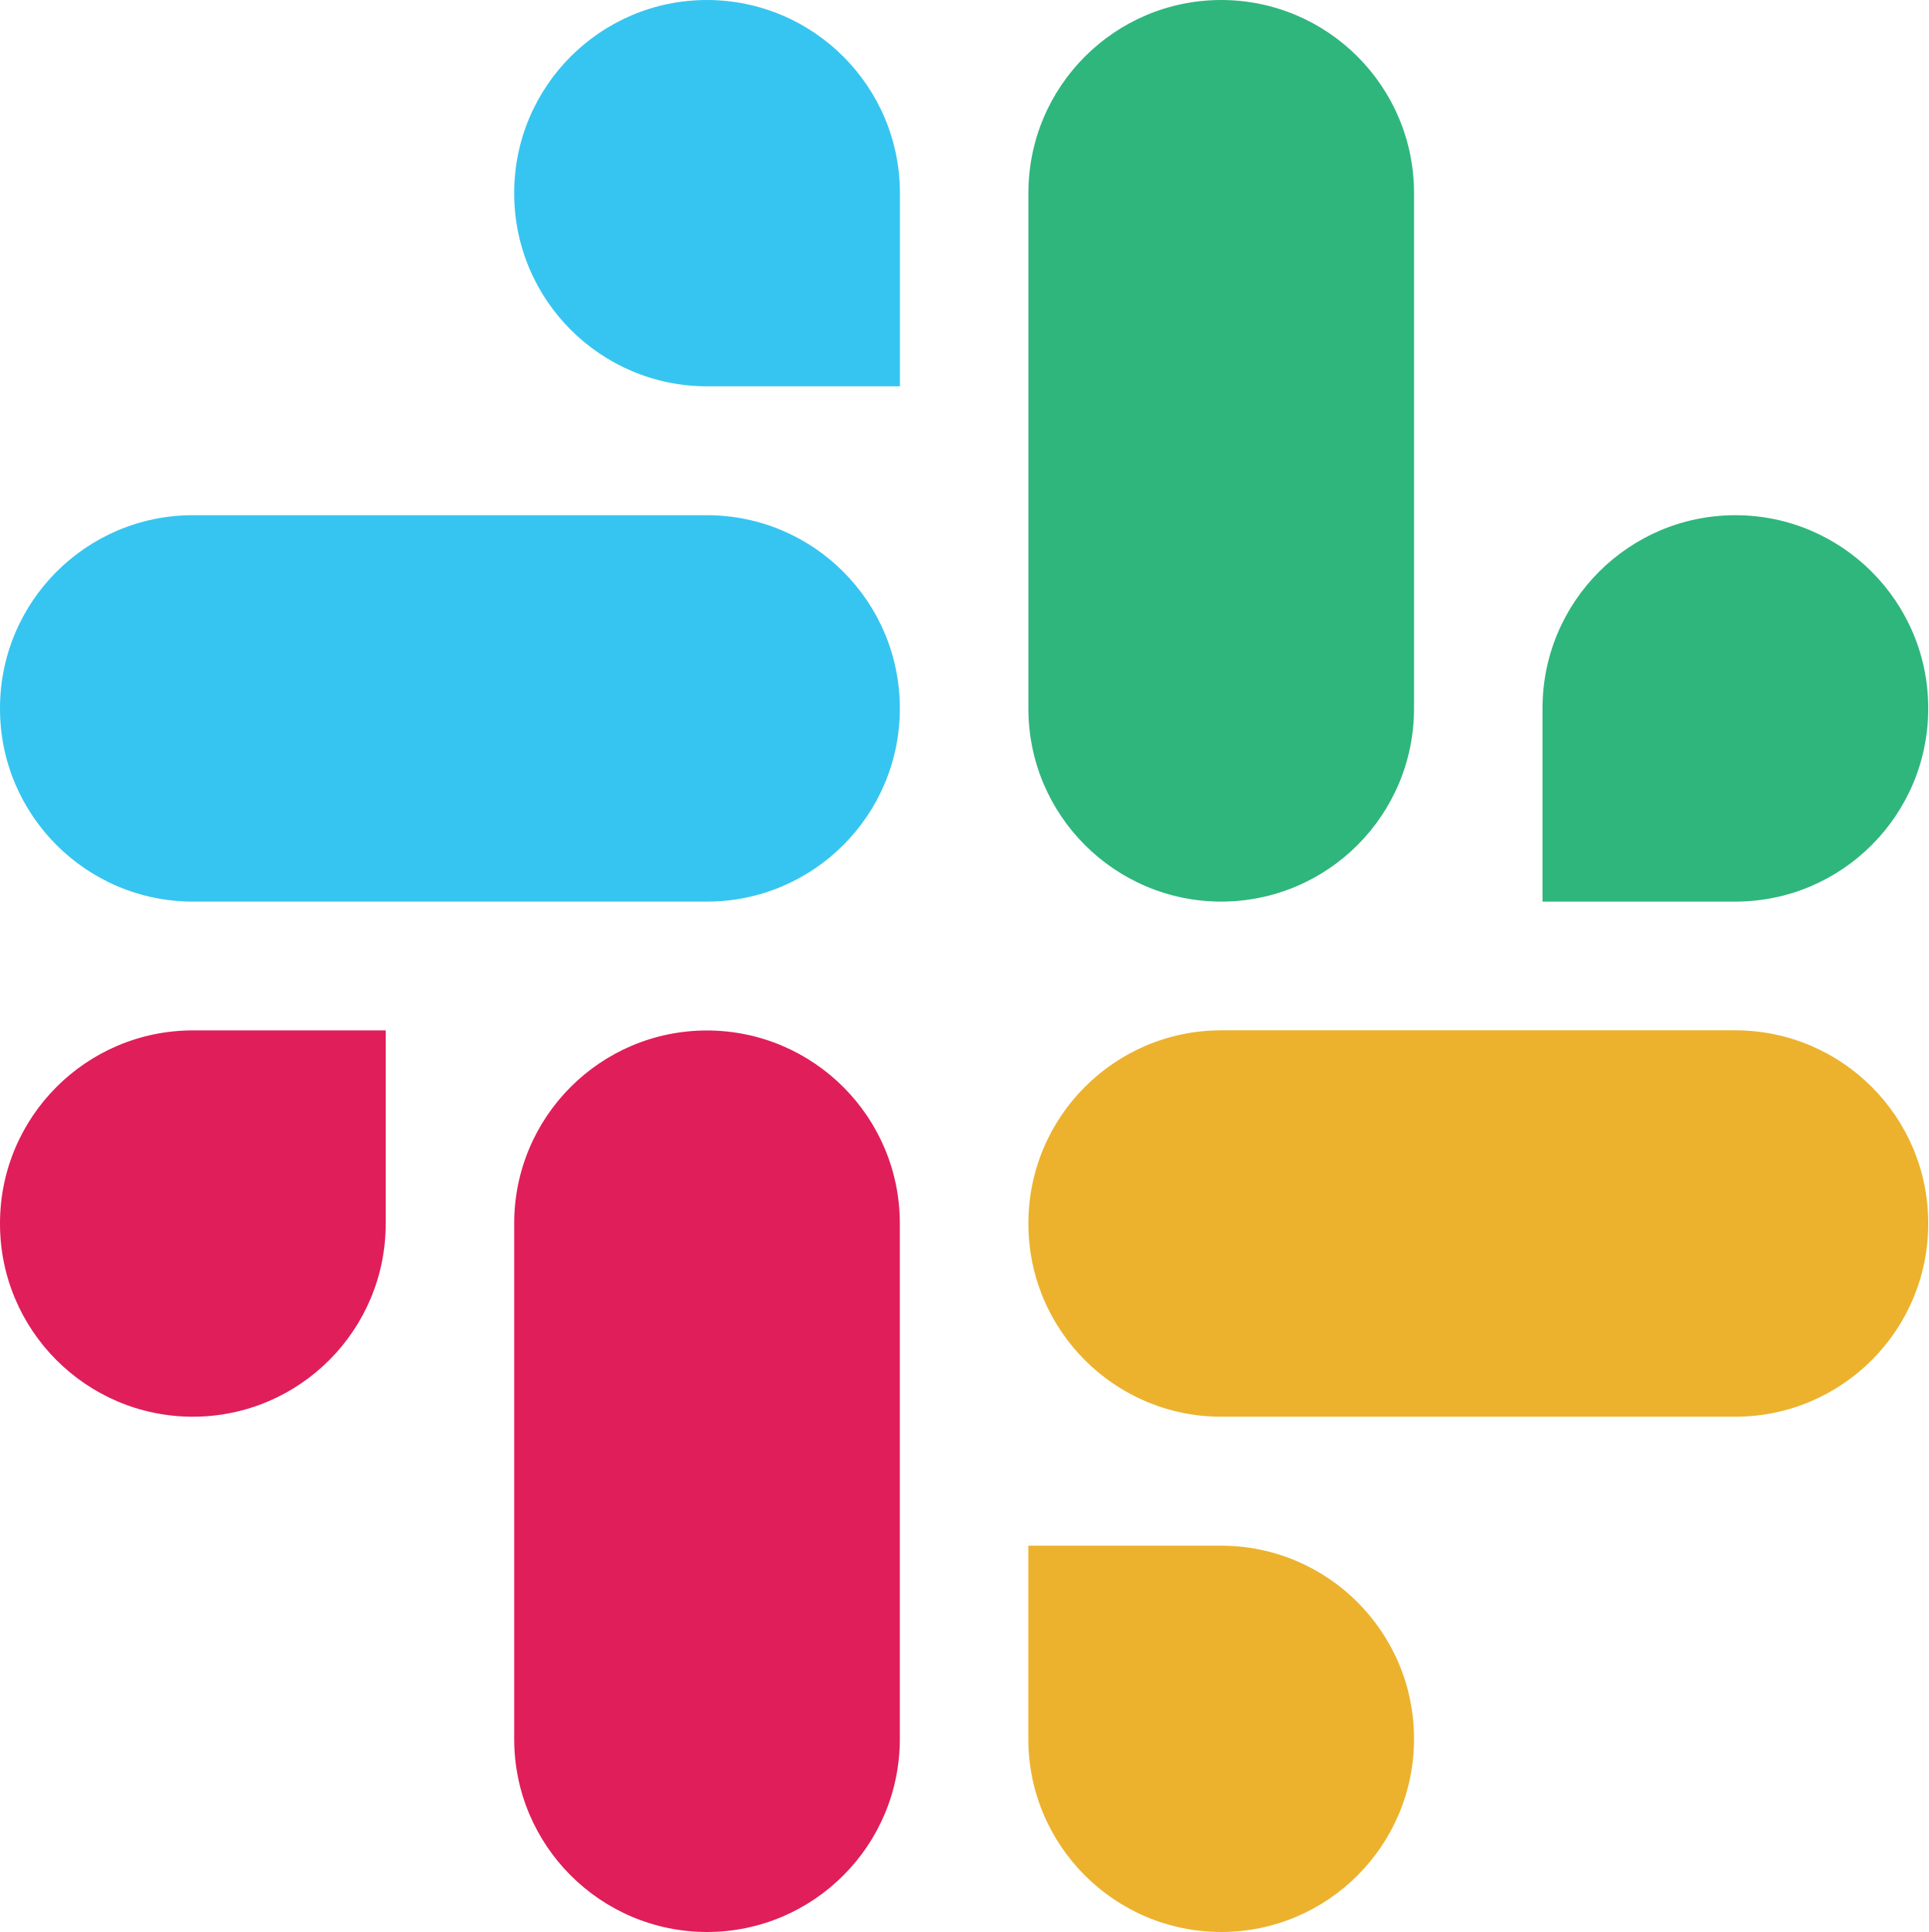
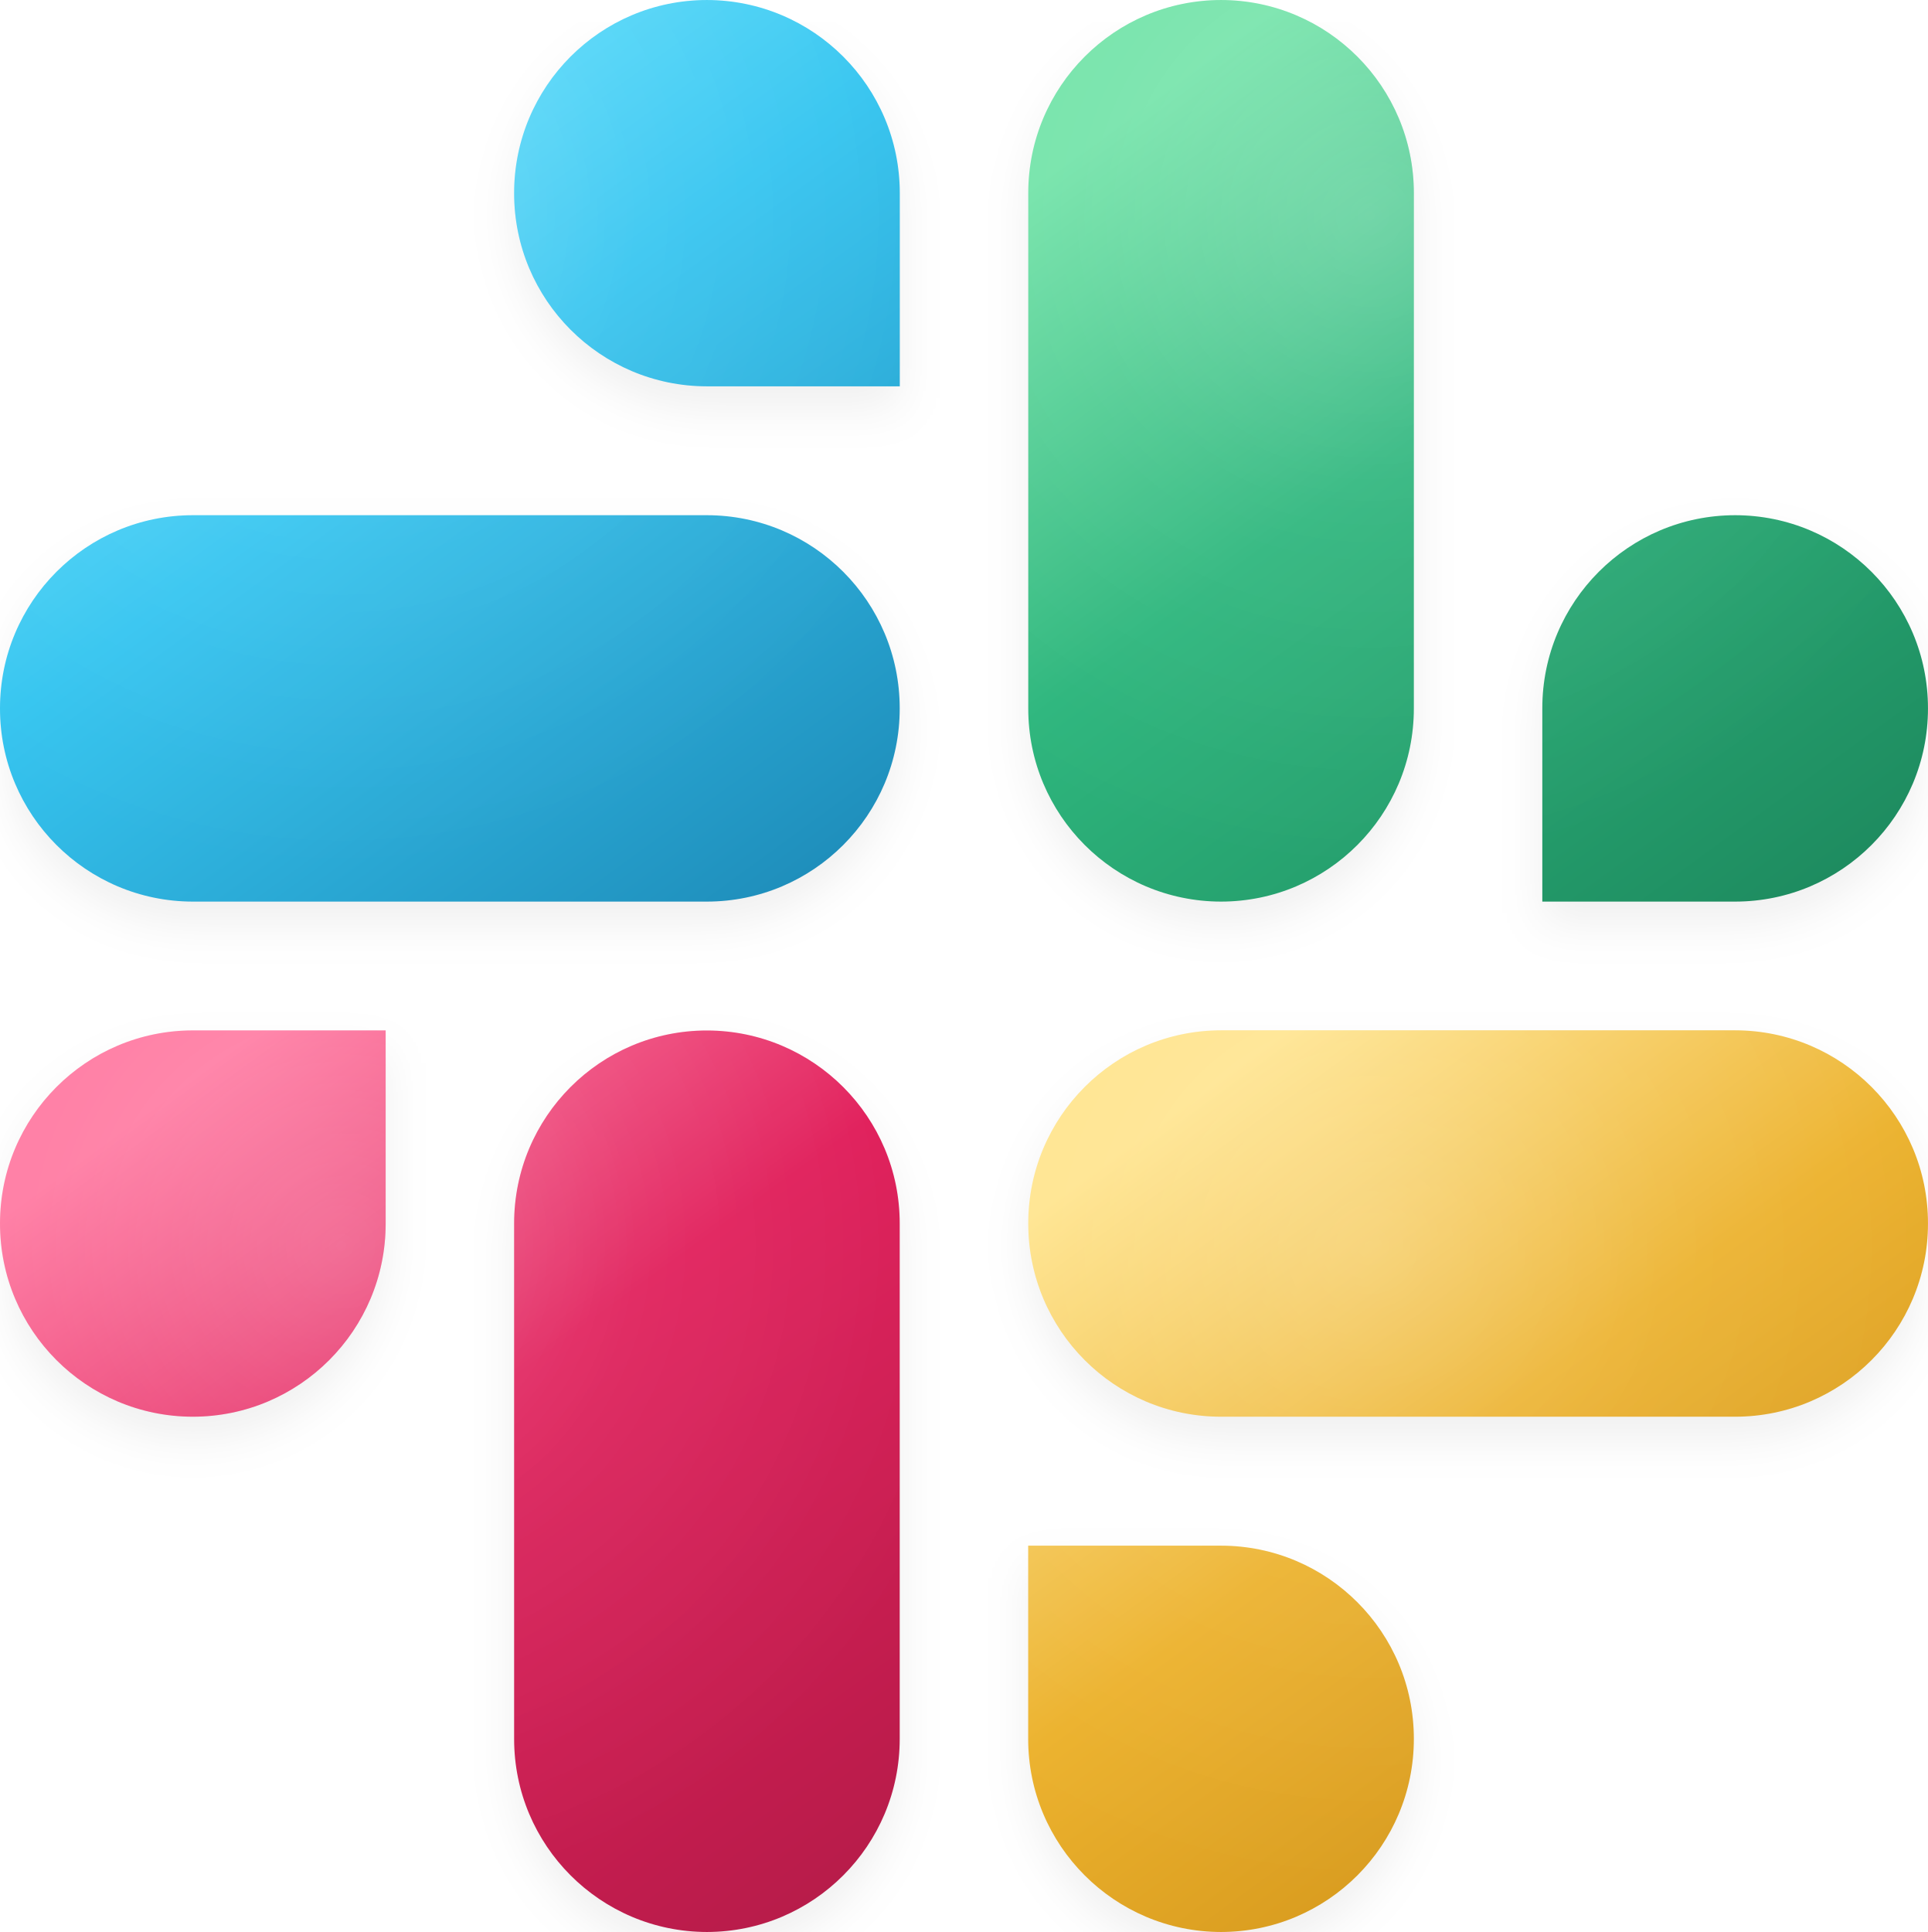
- <svg xmlns="http://www.w3.org/2000/svg" enable-background="new 0 0 2447.6 2452.5" viewBox="0 0 2447.6 2452.5">
-   <g clip-rule="evenodd" fill-rule="evenodd">
-     <path d="m897.4 0c-135.3.1-244.8 109.9-244.7 245.2-.1 135.3 109.5 245.1 244.8 245.2h244.8v-245.1c.1-135.3-109.5-245.1-244.9-245.3.1 0 .1 0 0 0m0 654h-652.6c-135.3.1-244.9 109.9-244.8 245.2-.2 135.3 109.4 245.1 244.7 245.3h652.7c135.3-.1 244.9-109.9 244.8-245.2.1-135.4-109.5-245.2-244.8-245.3z" fill="#36c5f0" />
-     <path d="m2447.6 899.2c.1-135.3-109.5-245.1-244.8-245.2-135.3.1-244.9 109.9-244.8 245.2v245.3h244.8c135.3-.1 244.9-109.9 244.8-245.3zm-652.7 0v-654c.1-135.2-109.4-245-244.7-245.2-135.3.1-244.9 109.9-244.8 245.2v654c-.2 135.3 109.4 245.1 244.7 245.3 135.3-.1 244.9-109.9 244.8-245.3z" fill="#2eb67d" />
-     <path d="m1550.1 2452.5c135.3-.1 244.9-109.9 244.8-245.2.1-135.3-109.5-245.1-244.8-245.2h-244.8v245.2c-.1 135.2 109.5 245 244.8 245.2zm0-654.1h652.7c135.3-.1 244.9-109.9 244.8-245.2.2-135.3-109.4-245.1-244.7-245.3h-652.7c-135.3.1-244.9 109.9-244.8 245.2-.1 135.4 109.4 245.2 244.7 245.3z" fill="#ecb22e" />
-     <path d="m0 1553.2c-.1 135.3 109.5 245.1 244.8 245.2 135.3-.1 244.9-109.9 244.8-245.2v-245.2h-244.8c-135.3.1-244.9 109.9-244.8 245.2zm652.7 0v654c-.2 135.3 109.4 245.1 244.7 245.3 135.3-.1 244.9-109.9 244.8-245.2v-653.9c.2-135.3-109.4-245.1-244.7-245.3-135.4 0-244.9 109.8-244.8 245.1 0 0 0 .1 0 0" fill="#e01e5a" />
+ <svg xmlns="http://www.w3.org/2000/svg" viewBox="0 0 2447.6 2452.5" width="1835.7" height="1839.4" preserveAspectRatio="xMidYMid">
+   <defs>
+     <clipPath id="clip">
+       <rect x="0" y="0" width="2447.6" height="2452.5" />
+     </clipPath>
+     <filter id="softShadow" x="-30%" y="-30%" width="160%" height="160%">
+       <feGaussianBlur in="SourceAlpha" stdDeviation="28" result="blur" />
+       <feOffset in="blur" dx="0" dy="28" result="offsetBlur" />
+       <feColorMatrix in="offsetBlur" type="matrix" values="0 0 0 0 0                              0 0 0 0 0                              0 0 0 0 0                              0 0 0 0.28 0" result="shadow" />
+       <feMerge>
+         <feMergeNode in="shadow" />
+       </feMerge>
+     </filter>
+     <linearGradient id="blueGrad" x1="18%" y1="8%" x2="85%" y2="100%">
+       <stop offset="0%" stop-color="#6EE6FF" />
+       <stop offset="42%" stop-color="#36C5F0" />
+       <stop offset="100%" stop-color="#1F8FBC" />
+       <animate attributeName="stop-color" values="#36C5F0;#56D7FF;#36C5F0" dur="5.8s" repeatCount="indefinite" />
+     </linearGradient>
+     <linearGradient id="greenGrad" x1="18%" y1="8%" x2="85%" y2="100%">
+       <stop offset="0%" stop-color="#73E3A9" />
+       <stop offset="42%" stop-color="#2EB67D" />
+       <stop offset="100%" stop-color="#1E8C60" />
+       <animate attributeName="stop-color" values="#2EB67D;#57D89A;#2EB67D" dur="6s" repeatCount="indefinite" />
+     </linearGradient>
+     <linearGradient id="yellowGrad" x1="18%" y1="8%" x2="85%" y2="100%">
+       <stop offset="0%" stop-color="#FFE48E" />
+       <stop offset="42%" stop-color="#ECB22E" />
+       <stop offset="100%" stop-color="#C88912" />
+       <animate attributeName="stop-color" values="#ECB22E;#FFD36C;#ECB22E" dur="6.2s" repeatCount="indefinite" />
+     </linearGradient>
+     <linearGradient id="redGrad" x1="18%" y1="8%" x2="85%" y2="100%">
+       <stop offset="0%" stop-color="#FF79A1" />
+       <stop offset="42%" stop-color="#E01E5A" />
+       <stop offset="100%" stop-color="#B81C4A" />
+       <animate attributeName="stop-color" values="#E01E5A;#FF4F8A;#E01E5A" dur="6.1s" repeatCount="indefinite" />
+     </linearGradient>
+     <linearGradient id="shine" x1="-120%" y1="0%" x2="220%" y2="0%">
+       <stop offset="0%" stop-color="#FFFFFF" stop-opacity="0" />
+       <stop offset="46%" stop-color="#FFFFFF" stop-opacity="0" />
+       <stop offset="50%" stop-color="#FFFFFF" stop-opacity="0.30" />
+       <stop offset="54%" stop-color="#FFFFFF" stop-opacity="0" />
+       <stop offset="100%" stop-color="#FFFFFF" stop-opacity="0" />
+       <animate attributeName="x1" from="-120%" to="120%" dur="4.2s" repeatCount="indefinite" />
+       <animate attributeName="x2" from="0%" to="240%" dur="4.2s" repeatCount="indefinite" />
+     </linearGradient>
+     <radialGradient id="topGlow" cx="38%" cy="24%" r="72%">
+       <stop offset="0%" stop-color="#FFFFFF" stop-opacity="0.24" />
+       <stop offset="45%" stop-color="#FFFFFF" stop-opacity="0.08" />
+       <stop offset="100%" stop-color="#FFFFFF" stop-opacity="0" />
+     </radialGradient>
+   </defs>
+   <g filter="url(#softShadow)">
+     <path d="m897.4 0c-135.3.1-244.8 109.9-244.7 245.2-.1 135.3 109.5 245.1 244.8 245.2h244.8v-245.1c.1-135.3-109.5-245.1-244.9-245.3m0 654h-652.6c-135.3.1-244.9 109.9-244.8 245.2-.2 135.3 109.4 245.1 244.7 245.3h652.7c135.3-.1 244.9-109.9 244.8-245.2.1-135.4-109.5-245.2-244.8-245.3z" fill="#36C5F0" opacity="0.22" />
+     <path d="m2447.6 899.2c.1-135.3-109.5-245.1-244.8-245.2-135.3.1-244.9 109.9-244.8 245.2v245.3h244.8c135.3-.1 244.9-109.9 244.8-245.3zm-652.7 0v-654c.1-135.2-109.4-245-244.7-245.2-135.3.1-244.9 109.9-244.8 245.2v654c-.2 135.3 109.4 245.1 244.7 245.3 135.3-.1 244.9-109.9 244.8-245.3z" fill="#2EB67D" opacity="0.22" />
+     <path d="m1550.1 2452.5c135.3-.1 244.9-109.9 244.8-245.2.1-135.3-109.5-245.1-244.8-245.2h-244.8v245.2c-.1 135.2 109.5 245 244.8 245.2zm0-654.1h652.7c135.3-.1 244.9-109.9 244.8-245.2.2-135.3-109.4-245.1-244.7-245.3h-652.7c-135.3.1-244.9 109.9-244.8 245.2-.1 135.4 109.4 245.2 244.7 245.3z" fill="#ECB22E" opacity="0.22" />
+     <path d="m0 1553.2c-.1 135.3 109.5 245.1 244.8 245.2 135.3-.1 244.9-109.9 244.8-245.2v-245.2h-244.8c-135.3.1-244.9 109.9-244.8 245.2zm652.7 0v654c-.2 135.3 109.4 245.1 244.7 245.3 135.3-.1 244.9-109.9 244.8-245.2v-653.9c.2-135.3-109.4-245.1-244.7-245.3-135.4 0-244.9 109.8-244.8 245.1" fill="#E01E5A" opacity="0.22" />
+   </g>
+   <g fill="none">
+     <g id="logoCore">
+       <path d="m897.4 0c-135.3.1-244.8 109.9-244.7 245.2-.1 135.3 109.5 245.1 244.8 245.2h244.8v-245.1c.1-135.3-109.5-245.1-244.9-245.3m0 654h-652.6c-135.3.1-244.9 109.9-244.8 245.2-.2 135.3 109.4 245.1 244.7 245.3h652.7c135.3-.1 244.9-109.9 244.8-245.2.1-135.4-109.5-245.2-244.8-245.3z" fill="url(#blueGrad)" />
+       <path d="m2447.6 899.2c.1-135.3-109.5-245.1-244.8-245.2-135.3.1-244.9 109.9-244.8 245.2v245.3h244.8c135.3-.1 244.9-109.9 244.8-245.3zm-652.7 0v-654c.1-135.2-109.4-245-244.7-245.2-135.3.1-244.9 109.9-244.8 245.2v654c-.2 135.3 109.4 245.1 244.7 245.3 135.3-.1 244.9-109.9 244.8-245.3z" fill="url(#greenGrad)" />
+       <path d="m1550.1 2452.5c135.3-.1 244.9-109.9 244.8-245.2.1-135.3-109.5-245.1-244.8-245.2h-244.8v245.2c-.1 135.2 109.5 245 244.8 245.2zm0-654.1h652.7c135.3-.1 244.9-109.9 244.8-245.2.2-135.3-109.4-245.1-244.7-245.3h-652.7c-135.3.1-244.9 109.9-244.8 245.2-.1 135.4 109.4 245.2 244.7 245.3z" fill="url(#yellowGrad)" />
+       <path d="m0 1553.2c-.1 135.3 109.5 245.1 244.8 245.2 135.3-.1 244.9-109.9 244.8-245.2v-245.2h-244.8c-135.3.1-244.9 109.9-244.8 245.2zm652.7 0v654c-.2 135.3 109.4 245.1 244.7 245.3 135.3-.1 244.9-109.9 244.8-245.2v-653.9c.2-135.3-109.4-245.1-244.7-245.3-135.4 0-244.9 109.8-244.8 245.1" fill="url(#redGrad)" />
+       <animateTransform attributeName="transform" type="scale" values="1;1.008;1" dur="4s" repeatCount="indefinite" />
+     </g>
+     <g clip-path="url(#clip)">
+       <g opacity="0.85">
+         <path d="m897.4 0c-135.3.1-244.8 109.9-244.7 245.2-.1 135.3 109.5 245.1 244.8 245.2h244.8v-245.1c.1-135.3-109.5-245.1-244.9-245.3m0 654h-652.6c-135.3.1-244.9 109.9-244.8 245.2-.2 135.3 109.4 245.1 244.7 245.3h652.7c135.3-.1 244.9-109.9 244.8-245.2.1-135.4-109.5-245.2-244.8-245.3z" fill="url(#topGlow)" />
+         <path d="m2447.6 899.2c.1-135.3-109.5-245.1-244.8-245.2-135.3.1-244.9 109.9-244.8 245.2v245.3h244.8c135.3-.1 244.9-109.9 244.8-245.3zm-652.7 0v-654c.1-135.2-109.4-245-244.7-245.2-135.3.1-244.9 109.9-244.8 245.2v654c-.2 135.3 109.4 245.1 244.7 245.3 135.3-.1 244.9-109.9 244.8-245.3z" fill="url(#topGlow)" />
+         <path d="m1550.1 2452.5c135.3-.1 244.9-109.9 244.8-245.2.1-135.3-109.5-245.1-244.8-245.2h-244.8v245.2c-.1 135.2 109.5 245 244.8 245.2zm0-654.1h652.7c135.3-.1 244.9-109.9 244.8-245.2.2-135.3-109.4-245.1-244.7-245.3h-652.7c-135.3.1-244.9 109.9-244.8 245.2-.1 135.4 109.4 245.2 244.7 245.3z" fill="url(#topGlow)" />
+         <path d="m0 1553.2c-.1 135.3 109.5 245.1 244.8 245.2 135.3-.1 244.9-109.9 244.8-245.2v-245.2h-244.8c-135.3.1-244.9 109.9-244.8 245.2zm652.7 0v654c-.2 135.3 109.4 245.1 244.7 245.3 135.3-.1 244.9-109.9 244.8-245.2v-653.9c.2-135.3-109.4-245.1-244.7-245.3-135.4 0-244.9 109.8-244.8 245.1" fill="url(#topGlow)" />
+       </g>
+     </g>
  </g>
</svg>
